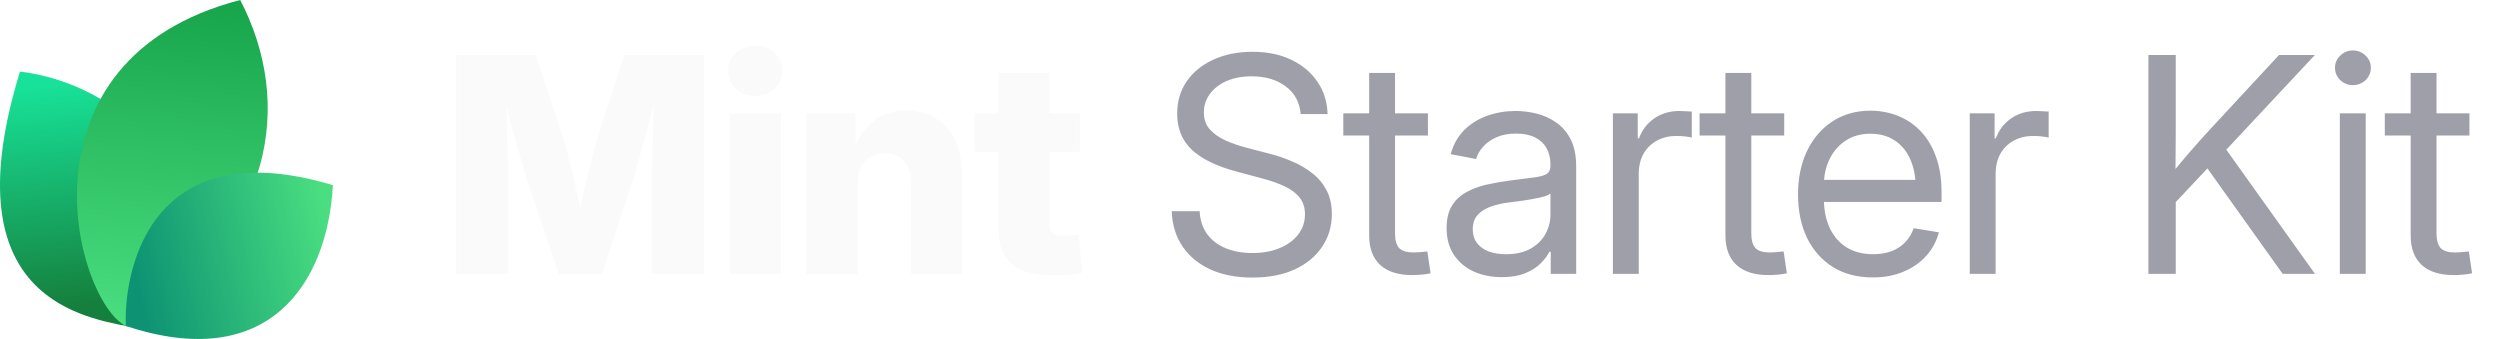
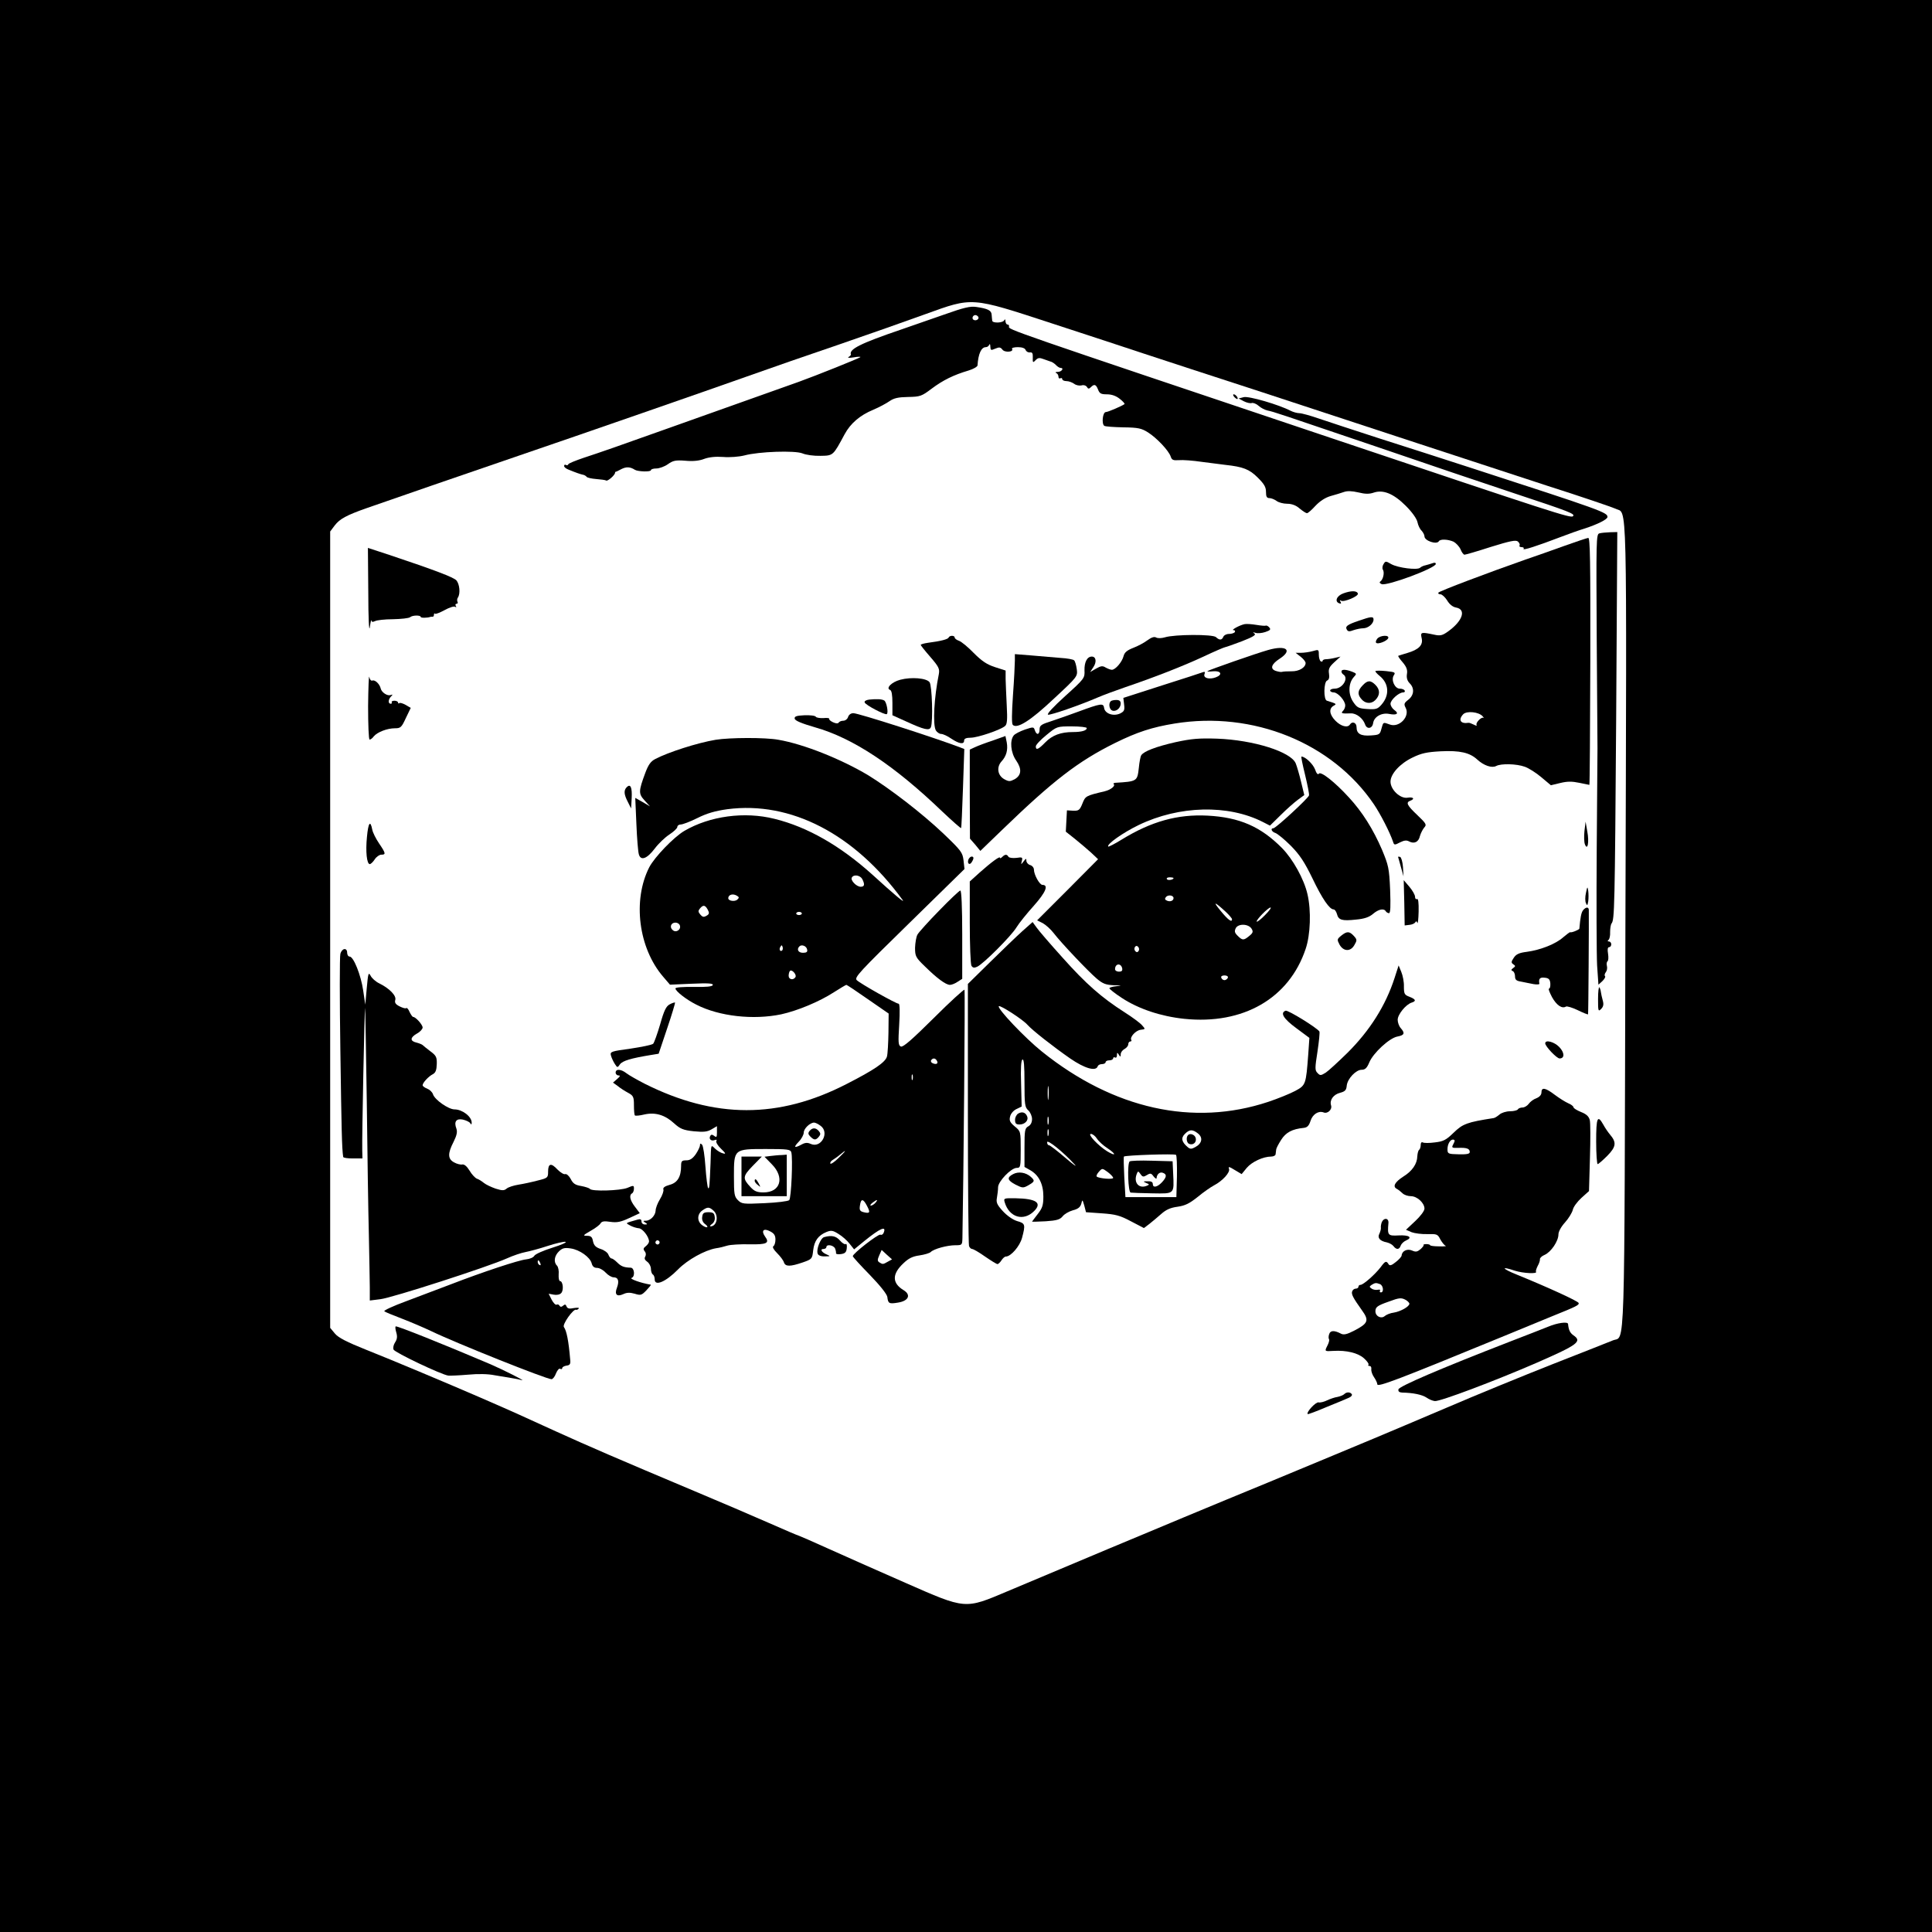
- <svg xmlns="http://www.w3.org/2000/svg" width="177" height="24" viewBox="0 0 177 24" fill="none">
-   <path d="M9.061 23.108C5.268 22.377 -3.391 20.627 1.417 5.064C9.634 6.099 16.973 14.064 9.061 23.108Z" fill="url(#paint0_linear_17557_2145)" />
-   <path d="M8.919 23.094C5.276 21.222 0.784 4.209 17.007 0C20.757 7.193 19.621 16.545 8.919 23.094Z" fill="url(#paint1_linear_17557_2145)" />
-   <path d="M8.914 23.079C8.735 19.882 10.159 9.085 23.57 13.111C23.181 20.123 18.984 26.418 8.914 23.079Z" fill="url(#paint2_linear_17557_2145)" />
-   <path d="M32.301 19.392V3.894H37.938L39.925 9.948C40.036 10.315 40.164 10.787 40.31 11.362C40.462 11.938 40.611 12.552 40.757 13.204C40.91 13.855 41.048 14.483 41.173 15.086C41.305 15.682 41.412 16.192 41.495 16.615H40.695C40.771 16.192 40.871 15.682 40.996 15.086C41.128 14.49 41.267 13.866 41.412 13.214C41.565 12.562 41.714 11.948 41.86 11.373C42.005 10.79 42.133 10.315 42.244 9.948L44.2 3.894H49.848V19.392H46.166V12.704C46.166 12.357 46.173 11.917 46.187 11.383C46.2 10.849 46.214 10.27 46.228 9.646C46.249 9.022 46.266 8.391 46.28 7.753C46.301 7.115 46.311 6.519 46.311 5.964H46.623C46.485 6.561 46.332 7.181 46.166 7.826C45.999 8.471 45.833 9.102 45.666 9.719C45.507 10.336 45.351 10.901 45.198 11.414C45.053 11.928 44.928 12.357 44.824 12.704L42.608 19.392H39.561L37.314 12.704C37.203 12.357 37.072 11.928 36.919 11.414C36.773 10.901 36.614 10.34 36.441 9.729C36.274 9.112 36.104 8.481 35.931 7.836C35.764 7.192 35.608 6.567 35.463 5.964H35.827C35.834 6.512 35.844 7.105 35.858 7.743C35.872 8.374 35.886 9.005 35.9 9.636C35.92 10.26 35.938 10.839 35.952 11.373C35.965 11.907 35.972 12.351 35.972 12.704V19.392H32.301ZM51.668 19.392V8.024H55.288V19.392H51.668ZM53.468 6.786C52.927 6.786 52.473 6.616 52.105 6.276C51.738 5.93 51.554 5.507 51.554 5.007C51.554 4.508 51.738 4.088 52.105 3.749C52.473 3.409 52.927 3.239 53.468 3.239C54.009 3.239 54.463 3.409 54.83 3.749C55.198 4.082 55.382 4.501 55.382 5.007C55.382 5.507 55.198 5.93 54.83 6.276C54.463 6.616 54.009 6.786 53.468 6.786ZM60.708 13.027V19.392H57.088V8.024H60.551L60.593 10.967H60.281C60.593 10.024 61.061 9.268 61.685 8.7C62.309 8.124 63.138 7.836 64.171 7.836C64.975 7.836 65.672 8.017 66.262 8.377C66.851 8.731 67.302 9.234 67.614 9.885C67.933 10.537 68.092 11.307 68.092 12.194V19.392H64.483V12.912C64.483 12.26 64.32 11.754 63.994 11.394C63.675 11.033 63.221 10.853 62.632 10.853C62.25 10.853 61.914 10.936 61.623 11.102C61.332 11.269 61.106 11.515 60.947 11.841C60.787 12.16 60.708 12.555 60.708 13.027ZM76.456 8.024V10.749H69.008V8.024H76.456ZM70.683 5.163H74.292V15.783C74.292 16.102 74.361 16.334 74.5 16.48C74.646 16.625 74.899 16.698 75.259 16.698C75.405 16.698 75.596 16.688 75.831 16.667C76.074 16.646 76.251 16.629 76.362 16.615L76.632 19.309C76.313 19.378 75.963 19.427 75.582 19.455C75.207 19.482 74.836 19.496 74.469 19.496C73.2 19.496 72.25 19.222 71.619 18.674C70.995 18.127 70.683 17.308 70.683 16.22V5.163Z" fill="#FAFAFA" />
-   <path d="M88.667 19.652C87.523 19.652 86.528 19.458 85.682 19.07C84.843 18.681 84.188 18.137 83.716 17.437C83.245 16.736 82.992 15.908 82.957 14.951H84.933C84.968 15.596 85.148 16.14 85.474 16.584C85.8 17.021 86.24 17.354 86.795 17.582C87.35 17.804 87.974 17.915 88.667 17.915C89.388 17.915 90.026 17.801 90.581 17.572C91.143 17.343 91.583 17.024 91.902 16.615C92.228 16.199 92.391 15.717 92.391 15.169C92.391 14.698 92.266 14.306 92.017 13.994C91.767 13.675 91.413 13.408 90.956 13.193C90.498 12.978 89.954 12.787 89.323 12.621L87.502 12.132C86.123 11.765 85.082 11.255 84.382 10.603C83.689 9.944 83.342 9.095 83.342 8.055C83.342 7.174 83.571 6.404 84.028 5.746C84.486 5.087 85.117 4.577 85.921 4.217C86.726 3.849 87.645 3.666 88.678 3.666C89.718 3.666 90.63 3.853 91.413 4.227C92.204 4.602 92.824 5.122 93.275 5.787C93.726 6.446 93.965 7.209 93.993 8.076H92.089C92.013 7.23 91.656 6.574 91.018 6.11C90.387 5.638 89.586 5.403 88.615 5.403C87.95 5.403 87.36 5.513 86.847 5.735C86.341 5.957 85.946 6.262 85.661 6.651C85.377 7.032 85.235 7.469 85.235 7.961C85.235 8.447 85.377 8.849 85.661 9.168C85.946 9.48 86.317 9.74 86.774 9.948C87.232 10.149 87.724 10.319 88.251 10.457L89.884 10.884C90.439 11.023 90.977 11.206 91.496 11.435C92.023 11.657 92.495 11.934 92.911 12.267C93.334 12.593 93.67 12.995 93.92 13.474C94.17 13.945 94.294 14.504 94.294 15.149C94.294 16.015 94.066 16.788 93.608 17.468C93.157 18.148 92.512 18.681 91.673 19.07C90.834 19.458 89.832 19.652 88.667 19.652ZM101.097 8.024V9.594H95.106V8.024H101.097ZM96.937 5.163H98.767V16.521C98.767 17 98.865 17.347 99.059 17.562C99.26 17.77 99.6 17.874 100.078 17.874C100.21 17.874 100.366 17.867 100.546 17.853C100.733 17.832 100.903 17.815 101.056 17.801L101.285 19.351C101.097 19.392 100.886 19.423 100.65 19.444C100.414 19.465 100.189 19.475 99.974 19.475C98.996 19.475 98.244 19.236 97.717 18.758C97.197 18.272 96.937 17.579 96.937 16.677V5.163ZM106.33 19.621C105.595 19.621 104.932 19.489 104.343 19.226C103.754 18.955 103.285 18.564 102.939 18.05C102.592 17.53 102.419 16.896 102.419 16.147C102.419 15.495 102.547 14.965 102.804 14.556C103.06 14.146 103.403 13.828 103.833 13.599C104.263 13.363 104.742 13.186 105.269 13.068C105.796 12.95 106.333 12.857 106.881 12.787C107.574 12.69 108.132 12.617 108.555 12.569C108.978 12.52 109.287 12.441 109.481 12.33C109.675 12.212 109.772 12.014 109.772 11.737V11.654C109.772 11.203 109.679 10.815 109.492 10.489C109.311 10.163 109.041 9.91 108.68 9.729C108.32 9.549 107.872 9.459 107.338 9.459C106.805 9.459 106.34 9.546 105.945 9.719C105.556 9.892 105.241 10.118 104.998 10.395C104.755 10.665 104.593 10.953 104.509 11.258L102.71 10.915C102.897 10.222 103.22 9.65 103.677 9.199C104.135 8.748 104.679 8.412 105.31 8.19C105.941 7.968 106.607 7.857 107.307 7.857C107.8 7.857 108.295 7.92 108.795 8.044C109.301 8.169 109.765 8.381 110.188 8.679C110.611 8.97 110.951 9.369 111.208 9.875C111.464 10.374 111.593 11.005 111.593 11.768V19.392H109.793V17.822H109.7C109.568 18.085 109.363 18.359 109.086 18.643C108.809 18.921 108.444 19.153 107.994 19.34C107.543 19.527 106.988 19.621 106.33 19.621ZM106.621 17.998C107.321 17.998 107.904 17.867 108.368 17.603C108.84 17.333 109.19 16.986 109.419 16.563C109.654 16.133 109.772 15.682 109.772 15.211V13.692C109.703 13.769 109.554 13.841 109.325 13.911C109.096 13.973 108.829 14.032 108.524 14.088C108.226 14.143 107.921 14.192 107.609 14.233C107.304 14.275 107.033 14.309 106.798 14.337C106.354 14.393 105.938 14.49 105.549 14.628C105.168 14.76 104.86 14.954 104.624 15.211C104.388 15.467 104.27 15.811 104.27 16.241C104.27 16.615 104.367 16.934 104.561 17.198C104.762 17.461 105.04 17.662 105.393 17.801C105.747 17.933 106.156 17.998 106.621 17.998ZM114.193 19.392V8.024H115.951V9.792H116.045C116.253 9.209 116.61 8.741 117.116 8.388C117.622 8.034 118.219 7.857 118.905 7.857C119.058 7.857 119.217 7.864 119.384 7.878C119.55 7.885 119.682 7.892 119.779 7.899V9.74C119.716 9.719 119.578 9.695 119.363 9.667C119.155 9.639 118.922 9.625 118.666 9.625C118.174 9.625 117.726 9.733 117.324 9.948C116.922 10.163 116.603 10.471 116.367 10.874C116.138 11.276 116.024 11.758 116.024 12.319V19.392H114.193ZM126.322 8.024V9.594H120.33V8.024H126.322ZM122.161 5.163H123.992V16.521C123.992 17 124.089 17.347 124.283 17.562C124.484 17.77 124.824 17.874 125.302 17.874C125.434 17.874 125.59 17.867 125.77 17.853C125.958 17.832 126.127 17.815 126.28 17.801L126.509 19.351C126.322 19.392 126.11 19.423 125.874 19.444C125.639 19.465 125.413 19.475 125.198 19.475C124.221 19.475 123.468 19.236 122.941 18.758C122.421 18.272 122.161 17.579 122.161 16.677V5.163ZM132.604 19.642C131.502 19.642 130.555 19.396 129.765 18.903C128.974 18.404 128.364 17.714 127.934 16.834C127.511 15.946 127.3 14.927 127.3 13.775C127.3 12.611 127.511 11.584 127.934 10.697C128.364 9.802 128.964 9.102 129.734 8.596C130.51 8.089 131.408 7.836 132.428 7.836C133.1 7.836 133.738 7.954 134.341 8.19C134.952 8.426 135.489 8.783 135.954 9.261C136.425 9.74 136.793 10.343 137.056 11.071C137.327 11.792 137.462 12.645 137.462 13.63V14.296H128.433V12.735H136.463L135.631 13.297C135.631 12.541 135.506 11.876 135.257 11.3C135.007 10.725 134.643 10.277 134.165 9.958C133.686 9.632 133.107 9.469 132.428 9.469C131.748 9.469 131.162 9.632 130.67 9.958C130.177 10.284 129.796 10.725 129.526 11.279C129.262 11.827 129.13 12.441 129.13 13.12V14.046C129.13 14.864 129.273 15.572 129.557 16.168C129.841 16.757 130.243 17.211 130.763 17.53C131.283 17.842 131.901 17.998 132.615 17.998C133.093 17.998 133.523 17.929 133.905 17.79C134.293 17.645 134.619 17.433 134.882 17.156C135.153 16.879 135.354 16.546 135.486 16.157L137.275 16.449C137.108 17.08 136.81 17.634 136.38 18.113C135.95 18.591 135.413 18.966 134.768 19.236C134.123 19.507 133.402 19.642 132.604 19.642ZM139.459 19.392V8.024H141.217V9.792H141.311C141.519 9.209 141.876 8.741 142.382 8.388C142.888 8.034 143.485 7.857 144.171 7.857C144.324 7.857 144.483 7.864 144.649 7.878C144.816 7.885 144.948 7.892 145.045 7.899V9.74C144.982 9.719 144.844 9.695 144.629 9.667C144.421 9.639 144.188 9.625 143.932 9.625C143.439 9.625 142.992 9.733 142.59 9.948C142.188 10.163 141.869 10.471 141.633 10.874C141.404 11.276 141.29 11.758 141.29 12.319V19.392H139.459ZM153.429 14.961V12.715C153.783 12.257 154.136 11.82 154.49 11.404C154.844 10.981 155.204 10.565 155.572 10.156C155.939 9.74 156.314 9.327 156.695 8.918L161.355 3.894H163.893L157.277 10.967H157.184L153.429 14.961ZM152.108 19.392V3.894H154.043V9.241L154.022 12.559L154.043 13.505V19.392H152.108ZM161.615 19.392L155.967 11.477L157.173 9.969L163.903 19.392H161.615ZM165.661 19.392V8.024H167.492V19.392H165.661ZM166.587 6.027C166.24 6.027 165.942 5.909 165.692 5.673C165.443 5.43 165.318 5.139 165.318 4.799C165.318 4.459 165.443 4.172 165.692 3.936C165.942 3.693 166.24 3.572 166.587 3.572C166.934 3.572 167.232 3.693 167.482 3.936C167.731 4.172 167.856 4.459 167.856 4.799C167.856 5.139 167.731 5.43 167.482 5.673C167.232 5.909 166.934 6.027 166.587 6.027ZM174.836 8.024V9.594H168.844V8.024H174.836ZM170.675 5.163H172.506V16.521C172.506 17 172.603 17.347 172.797 17.562C172.998 17.77 173.338 17.874 173.816 17.874C173.948 17.874 174.104 17.867 174.284 17.853C174.472 17.832 174.641 17.815 174.794 17.801L175.023 19.351C174.836 19.392 174.624 19.423 174.388 19.444C174.153 19.465 173.927 19.475 173.712 19.475C172.735 19.475 171.982 19.236 171.455 18.758C170.935 18.272 170.675 17.579 170.675 16.677V5.163Z" fill="#9F9FA9" />
-   <defs>
-     <linearGradient id="paint0_linear_17557_2145" x1="3.776" y1="5.916" x2="5.232" y2="21.559" gradientUnits="userSpaceOnUse">
-       <stop stop-color="#18E299" />
-       <stop offset="1" stop-color="#15803D" />
-     </linearGradient>
-     <linearGradient id="paint1_linear_17557_2145" x1="12.171" y1="-0.718" x2="10.19" y2="22.983" gradientUnits="userSpaceOnUse">
-       <stop stop-color="#16A34A" />
-       <stop offset="1" stop-color="#4ADE80" />
-     </linearGradient>
-     <linearGradient id="paint2_linear_17557_2145" x1="23.133" y1="15.353" x2="9.338" y2="18.52" gradientUnits="userSpaceOnUse">
-       <stop stop-color="#4ADE80" />
-       <stop offset="1" stop-color="#0D9373" />
-     </linearGradient>
-   </defs>
+ <svg xmlns="http://www.w3.org/2000/svg" version="1.0" width="1024pt" height="1024pt" viewBox="0 0 1024 1024" preserveAspectRatio="xMidYMid meet">
+   <g transform="translate(0,1024) scale(0.1,-0.1)" fill="#000000" stroke="none">
+     <path d="M0 5120 l0 -5120 5120 0 5120 0 0 5120 0 5120 -5120 0 -5120 0 0 -5120z m5575 3406 c182 -59 402 -132 490 -161 88 -29 369 -121 625 -204 256 -84 627 -206 825 -271 198 -65 509 -167 690 -226 182 -58 342 -113 357 -120 64 -33 60 138 53 -2212 -6 -2356 0 -2167 -68 -2197 -18 -7 -160 -64 -317 -125 -157 -62 -409 -165 -560 -230 -151 -64 -327 -139 -390 -165 -63 -26 -171 -71 -240 -100 -69 -29 -215 -89 -325 -135 -110 -45 -308 -127 -440 -182 -132 -55 -310 -130 -395 -165 -152 -64 -231 -97 -540 -227 -227 -96 -219 -97 -542 45 -139 61 -322 142 -406 180 -84 38 -155 69 -157 69 -3 0 -76 31 -162 69 -87 38 -261 113 -388 166 -423 178 -559 237 -740 319 -171 78 -211 97 -400 179 -159 69 -463 197 -602 252 -105 42 -150 65 -168 87 l-25 30 0 2110 0 2111 24 32 c27 35 62 54 170 92 102 36 589 204 806 278 343 117 993 343 1210 420 118 42 339 119 490 170 151 52 356 124 455 160 252 91 239 92 670 -49z" />
+     <path d="M5005 8573 c-71 -25 -175 -61 -230 -80 -214 -73 -276 -104 -265 -132 1 -2 -4 -8 -12 -13 -8 -5 2 -6 27 -2 22 4 38 4 35 1 -6 -6 -235 -98 -327 -131 -60 -21 -268 -95 -683 -243 -260 -93 -378 -134 -455 -159 -44 -15 -82 -30 -83 -35 -2 -5 -8 -7 -13 -3 -5 3 -9 0 -9 -6 0 -6 10 -14 23 -19 39 -16 62 -24 76 -27 8 -1 17 -7 20 -11 3 -5 26 -10 51 -12 25 -2 49 -5 53 -8 8 -5 48 30 47 42 0 3 1 5 3 4 1 0 15 6 31 15 26 13 46 12 71 -4 16 -10 85 -12 85 -2 0 5 13 9 29 9 15 0 43 10 60 22 28 20 41 23 94 19 41 -4 75 0 100 10 25 9 59 13 100 10 35 -3 84 1 112 8 78 21 268 27 308 11 18 -8 61 -14 95 -13 69 1 67 0 129 115 31 57 81 100 151 129 31 13 70 34 87 46 23 16 46 21 98 22 64 1 72 4 125 44 60 45 117 73 195 96 26 8 47 20 48 27 4 62 20 97 44 97 8 0 16 6 18 13 3 6 6 2 6 -10 1 -20 3 -21 26 -11 21 9 28 8 38 -5 12 -17 62 -13 51 4 -3 5 11 9 31 9 23 0 38 -6 41 -15 4 -9 14 -14 23 -13 11 2 16 -4 15 -24 -1 -32 0 -33 18 -14 10 10 20 10 38 3 14 -5 31 -11 37 -13 7 -1 20 -9 29 -18 8 -9 20 -16 25 -16 20 0 7 -20 -13 -21 -13 0 -17 -3 -10 -6 6 -2 12 -11 12 -19 0 -9 5 -12 10 -9 6 3 10 1 10 -4 0 -6 10 -11 23 -11 12 0 30 -7 40 -14 10 -8 27 -11 38 -9 12 4 25 0 30 -8 6 -11 11 -11 21 -1 18 18 27 15 38 -13 8 -21 16 -25 47 -25 25 0 48 -8 68 -24 17 -13 28 -26 25 -28 -14 -10 -87 -42 -99 -42 -17 -1 -23 -63 -8 -73 6 -4 52 -7 101 -8 79 -1 96 -5 131 -27 47 -30 110 -97 120 -128 6 -18 13 -21 43 -19 21 2 75 -2 122 -9 47 -6 103 -13 125 -16 93 -10 127 -23 171 -67 34 -34 44 -50 44 -76 0 -25 4 -33 18 -33 10 0 27 -7 38 -15 10 -8 36 -15 56 -15 24 0 47 -8 66 -25 17 -14 34 -25 39 -25 6 0 26 18 46 40 24 25 52 43 80 51 23 6 54 16 69 21 19 7 43 6 78 -2 36 -9 58 -9 81 -1 50 17 105 -5 170 -70 34 -34 58 -68 62 -87 3 -16 13 -37 22 -45 8 -9 15 -22 15 -30 0 -23 64 -45 76 -26 7 13 48 11 78 -2 13 -7 30 -25 37 -40 6 -16 16 -29 21 -29 6 0 68 18 139 41 103 32 133 38 144 29 8 -7 12 -16 9 -21 -3 -5 2 -9 11 -9 9 0 14 -4 10 -9 -6 -10 69 14 200 64 39 15 95 35 125 44 67 22 120 48 120 61 0 24 -33 36 -720 259 -135 44 -353 114 -485 156 -132 43 -277 90 -323 106 -46 16 -93 29 -105 29 -12 0 -33 6 -47 13 -61 32 -222 79 -248 72 l-27 -7 28 -15 c16 -8 35 -12 42 -9 7 2 24 -4 36 -15 12 -11 34 -22 48 -25 34 -7 59 -16 581 -193 245 -84 573 -195 730 -247 293 -97 320 -108 307 -120 -11 -12 -102 18 -1272 411 -1733 582 -1721 578 -1717 594 1 6 -2 11 -8 11 -6 0 -10 8 -11 18 0 10 -3 12 -6 5 -6 -15 -62 -17 -64 -3 -1 6 -2 20 -3 31 -1 24 -20 33 -81 42 -32 5 -66 -3 -170 -40z m180 -12 c7 -12 -12 -24 -25 -16 -11 7 -4 25 10 25 5 0 11 -4 15 -9z" />
+     <path d="M6542 8136 c7 -8 15 -12 17 -11 5 6 -10 25 -20 25 -5 0 -4 -6 3 -14z" />
+     <path d="M8477 7413 c-17 -4 -17 -35 -14 -566 2 -309 4 -566 4 -572 0 -5 -2 -244 -4 -530 -2 -286 -1 -566 2 -622 l7 -102 21 19 c11 11 18 23 14 26 -4 4 -2 13 4 21 6 7 9 22 6 33 -3 11 -1 22 3 25 5 3 6 21 3 40 -4 23 -2 35 6 35 6 0 11 7 11 15 0 8 -6 15 -12 15 -8 0 -9 3 -3 8 6 4 10 23 9 42 0 19 3 40 8 46 15 21 17 75 24 1082 l6 992 -38 -1 c-22 -1 -47 -3 -57 -6z" />
+     <path d="M8295 7348 c-60 -22 -155 -55 -210 -74 -200 -70 -456 -167 -461 -175 -3 -5 2 -9 11 -9 8 0 24 -15 35 -32 12 -21 30 -35 47 -38 57 -10 35 -73 -45 -129 -27 -19 -39 -22 -70 -15 -71 15 -74 14 -67 -18 9 -37 -15 -61 -76 -79 -24 -7 -46 -14 -48 -15 -2 -2 9 -18 24 -35 20 -24 26 -40 22 -62 -3 -20 2 -36 15 -49 26 -26 23 -63 -8 -87 -22 -17 -24 -23 -14 -42 25 -46 -34 -108 -84 -89 -36 13 -34 14 -44 -22 -8 -31 -11 -33 -56 -36 -54 -4 -76 9 -76 44 0 24 -23 33 -35 14 -12 -19 -47 -10 -76 19 -33 33 -37 65 -11 80 18 10 17 11 -35 27 -19 5 -17 100 1 107 10 4 13 16 10 36 -4 25 1 36 28 61 l33 30 -30 -7 c-16 -4 -38 -7 -47 -7 -10 0 -18 -4 -18 -9 0 -4 -4 -5 -10 -2 -5 3 -10 19 -10 35 0 28 -1 28 -32 19 -18 -5 -46 -9 -62 -9 l-29 0 27 -21 c14 -11 26 -26 26 -33 0 -24 -35 -45 -75 -44 -22 0 -44 -1 -50 -3 -5 -2 -20 1 -33 5 -32 11 -24 36 21 65 70 46 34 73 -61 46 -67 -19 -315 -106 -322 -112 -3 -3 10 -3 29 -1 43 4 53 -18 15 -32 -34 -13 -68 -4 -60 17 4 10 2 14 -6 11 -7 -3 -105 -35 -219 -71 l-205 -66 4 -35 c4 -31 0 -37 -22 -48 -36 -16 -80 0 -84 30 -4 26 -15 25 -137 -20 -44 -16 -108 -39 -142 -50 -54 -17 -63 -23 -63 -44 0 -29 -16 -32 -25 -5 -6 19 -8 19 -53 4 -26 -9 -53 -23 -59 -31 -22 -27 -16 -92 13 -133 31 -45 28 -78 -8 -99 -25 -13 -31 -13 -55 0 -36 20 -42 64 -15 94 26 28 35 61 28 101 l-7 34 -67 -24 c-37 -12 -79 -28 -94 -35 l-28 -13 0 -236 1 -236 28 -32 27 -33 115 111 c270 261 403 364 599 461 117 58 198 84 315 103 416 68 836 -102 1057 -428 35 -52 85 -149 102 -200 5 -16 8 -17 36 -2 22 11 35 13 49 5 27 -14 50 -3 57 29 4 14 14 34 22 44 15 16 12 21 -36 67 -55 52 -62 67 -37 76 26 10 16 21 -15 16 -39 -6 -90 43 -90 85 0 41 50 96 117 128 47 23 76 29 149 33 102 5 154 -7 194 -44 35 -32 77 -46 100 -34 26 14 108 12 152 -4 20 -7 60 -32 88 -56 l50 -42 50 12 c37 9 62 9 100 1 28 -6 53 -11 54 -11 2 0 4 295 5 655 1 529 -1 655 -11 654 -7 -1 -62 -19 -123 -41z m-437 -904 c7 -8 9 -12 5 -9 -10 8 -43 -26 -37 -37 4 -6 -3 -5 -14 1 -12 6 -25 11 -29 10 -42 -7 -56 16 -27 46 19 18 81 12 102 -11z m-2098 -63 c0 -13 -27 -21 -73 -21 -65 0 -110 -17 -147 -55 -37 -38 -50 -43 -50 -21 0 8 25 35 56 60 56 46 56 46 135 46 43 0 79 -4 79 -9z" />
+     <path d="M1952 7100 c0 -134 4 -213 8 -185 4 28 8 44 8 37 2 -9 7 -10 20 -4 9 5 52 10 95 10 43 1 84 5 91 11 13 11 56 11 56 1 0 -6 36 -5 50 0 3 1 8 2 13 1 4 0 7 4 7 11 0 6 3 9 6 5 3 -3 26 6 50 19 25 14 50 22 56 18 7 -4 8 -3 4 4 -4 7 -2 12 4 12 6 0 8 5 5 10 -3 6 -3 16 2 23 14 21 9 71 -8 91 -17 17 -111 53 -356 135 l-113 37 2 -236z" />
+     <path d="M7333 7250 c-6 -9 -8 -23 -3 -30 9 -15 1 -52 -14 -62 -6 -4 -4 -9 7 -14 29 -11 287 85 287 107 0 7 -7 8 -17 4 -10 -4 -27 -8 -37 -11 -11 -2 -24 -8 -29 -13 -14 -14 -117 -1 -153 19 -29 17 -31 17 -41 0z" />
+     <path d="M7120 7095 c-36 -13 -48 -44 -21 -53 9 -3 11 0 6 8 -5 8 -4 11 3 6 15 -9 94 24 89 38 -5 16 -36 16 -77 1z" />
+     <path d="M7202 6950 c-62 -21 -74 -30 -63 -48 6 -10 14 -10 35 -2 15 5 38 10 51 10 26 0 55 24 55 46 0 18 -12 17 -78 -6z" />
+     <path d="M6597 6932 c-26 -5 -75 -32 -59 -32 7 0 10 -4 7 -10 -3 -5 -17 -10 -31 -10 -14 0 -27 -7 -30 -15 -8 -19 -21 -19 -39 -2 -16 16 -220 15 -271 -1 -17 -5 -37 -6 -46 -1 -10 6 -25 1 -47 -15 -17 -13 -51 -31 -75 -40 -33 -13 -46 -24 -51 -44 -8 -31 -43 -72 -62 -72 -7 0 -22 6 -33 12 -16 10 -25 9 -51 -6 l-31 -18 17 26 c19 28 14 56 -8 56 -25 0 -40 -29 -39 -73 2 -41 0 -44 -103 -137 -62 -56 -99 -96 -90 -98 14 -3 165 49 265 92 30 13 96 37 145 54 153 52 302 110 414 162 59 28 111 50 115 50 3 0 43 14 88 31 59 23 77 34 67 41 -11 7 -9 8 5 4 10 -4 34 -2 52 4 27 9 31 14 21 25 -6 7 -15 11 -18 9 -4 -2 -26 0 -50 4 -24 4 -52 6 -62 4z" />
+     <path d="M5028 6861 c-3 -9 -40 -19 -110 -28 -21 -3 -38 -8 -38 -11 0 -3 23 -32 51 -64 45 -52 50 -63 45 -91 -25 -123 -33 -266 -16 -298 6 -10 19 -19 28 -19 10 0 34 -11 54 -25 42 -28 68 -32 68 -10 0 10 11 15 35 15 36 0 158 41 182 62 11 9 13 33 9 107 -3 53 -5 117 -6 142 l0 45 -56 18 c-43 14 -69 31 -113 75 -31 32 -66 61 -79 65 -12 4 -22 12 -22 17 0 12 -27 12 -32 0z" />
+     <path d="M7300 6855 c-7 -9 -10 -18 -6 -22 9 -10 59 10 64 25 6 18 -43 15 -58 -3z" />
+     <path d="M5379 6739 c0 -19 -4 -101 -10 -183 -7 -101 -7 -152 -1 -158 23 -23 95 23 219 140 125 116 125 117 120 156 -3 21 -9 42 -14 46 -4 5 -37 11 -73 13 -36 3 -105 9 -153 13 l-88 7 0 -34z" />
+     <path d="M7110 6681 c0 -6 5 -13 10 -16 30 -19 -4 -75 -46 -75 -13 0 -24 -4 -24 -10 0 -5 9 -10 19 -10 22 0 61 -44 61 -69 0 -10 -5 -22 -12 -29 -13 -13 -6 -15 42 -13 29 1 64 -26 75 -58 9 -28 39 -24 43 7 5 33 45 56 85 48 41 -8 54 2 27 21 -11 8 -20 23 -20 33 0 20 44 60 67 60 8 0 11 5 8 10 -3 6 -15 10 -26 10 -26 0 -47 45 -32 70 11 16 7 18 -40 23 -29 3 -54 3 -57 0 -2 -2 8 -14 23 -26 49 -40 53 -102 9 -152 -20 -23 -29 -26 -75 -23 -46 3 -54 7 -75 38 -27 40 -26 98 3 131 17 18 16 19 -9 29 -34 13 -56 13 -56 1z" />
+     <path d="M1951 6498 c0 -98 3 -178 8 -178 5 0 15 7 22 17 19 23 72 43 112 43 30 0 35 4 58 54 l26 54 -27 16 c-15 8 -30 13 -34 9 -3 -3 -6 -2 -6 3 0 5 -9 10 -19 10 -11 0 -17 -4 -15 -8 3 -4 0 -8 -5 -8 -15 0 -14 23 2 39 10 10 9 11 -3 7 -17 -6 -47 14 -52 34 -5 24 -30 48 -44 43 -7 -3 -14 5 -17 19 -2 13 -5 -57 -6 -154z" />
+     <path d="M4771 6637 c-45 -12 -78 -45 -53 -54 8 -3 12 -27 12 -69 l0 -65 73 -33 c96 -44 123 -50 131 -30 12 31 6 220 -7 238 -16 22 -96 29 -156 13z" />
+     <path d="M7222 6607 c-25 -26 -28 -46 -9 -69 21 -28 54 -31 76 -9 26 26 27 55 1 81 -26 26 -42 25 -68 -3z" />
+     <path d="M4607 6532 c-16 -2 -27 -8 -24 -15 4 -14 108 -68 117 -62 10 6 -1 64 -13 72 -13 8 -40 9 -80 5z" />
+     <path d="M5887 6523 c-13 -12 -7 -44 8 -49 20 -8 45 13 45 37 0 13 -7 19 -23 19 -13 0 -27 -3 -30 -7z" />
+     <path d="M4495 6440 c-3 -11 -15 -20 -25 -20 -10 0 -21 -4 -25 -10 -4 -6 -15 -5 -30 2 -13 6 -22 14 -20 18 2 4 -11 6 -30 4 -19 -1 -38 2 -41 7 -3 6 -30 9 -60 8 -43 -2 -54 -6 -52 -18 2 -11 36 -25 108 -46 201 -57 419 -201 676 -448 52 -49 96 -88 98 -86 2 2 6 97 10 212 l7 207 -23 9 c-134 51 -538 181 -565 181 -13 0 -24 -8 -28 -20z" />
+     <path d="M3793 6319 c-96 -16 -252 -66 -320 -102 -24 -12 -37 -31 -53 -74 -36 -97 -36 -110 -4 -145 l29 -32 -39 23 -39 22 6 -138 c3 -76 9 -148 13 -161 10 -36 43 -24 84 30 20 27 55 60 78 75 23 15 42 33 42 40 0 7 8 13 18 13 10 0 50 15 88 34 50 25 94 38 159 47 336 44 674 -131 929 -481 15 -21 -45 29 -160 134 -170 153 -344 253 -519 296 -159 40 -343 15 -478 -64 -56 -33 -158 -139 -186 -193 -89 -175 -57 -428 74 -580 l36 -42 115 5 c88 4 115 2 112 -7 -3 -8 -33 -11 -101 -10 -57 1 -97 -2 -97 -8 0 -14 57 -59 111 -86 121 -62 302 -82 450 -51 86 19 202 67 279 117 33 21 63 39 66 39 3 0 54 -34 114 -76 l110 -76 -1 -101 c-1 -56 -4 -113 -8 -127 -8 -30 -68 -71 -213 -145 -361 -186 -700 -185 -1071 1 -39 20 -83 45 -96 55 -29 23 -58 25 -58 4 0 -8 7 -15 15 -15 11 0 9 -5 -7 -19 l-22 -19 25 -18 c13 -11 38 -27 55 -36 28 -15 31 -22 31 -66 0 -27 2 -51 5 -54 3 -3 26 -1 50 5 58 13 109 -2 158 -47 32 -29 48 -36 104 -42 53 -5 71 -3 94 10 l29 17 0 -32 c0 -26 -2 -29 -14 -20 -10 8 -16 9 -21 1 -10 -16 4 -30 22 -23 10 4 14 2 10 -4 -4 -6 7 -25 24 -41 26 -25 28 -30 11 -25 -11 2 -30 14 -41 24 -24 23 -22 29 -25 -76 -5 -121 -6 -138 -13 -132 -3 4 -10 55 -14 113 -4 59 -12 111 -18 117 -8 8 -11 7 -11 -3 0 -8 -10 -29 -22 -47 -17 -24 -31 -33 -50 -33 -24 0 -28 -4 -28 -29 0 -58 -19 -90 -61 -101 -25 -7 -36 -15 -33 -24 3 -7 -5 -31 -18 -52 -13 -21 -23 -48 -23 -60 -1 -26 -27 -54 -52 -54 -15 0 -16 -2 -3 -10 13 -8 12 -10 -2 -10 -10 0 -18 7 -18 16 0 11 -6 14 -20 10 -70 -20 -66 -17 -39 -32 13 -7 33 -13 44 -14 20 0 55 -45 55 -70 0 -7 -8 -18 -17 -25 -13 -10 -15 -16 -6 -27 7 -8 8 -19 3 -28 -6 -10 -3 -18 11 -28 10 -7 19 -24 19 -37 0 -13 5 -27 10 -30 6 -3 10 -15 10 -26 0 -38 58 -14 124 53 50 51 142 102 201 112 17 2 44 9 60 14 17 5 69 8 117 7 92 -2 109 6 83 41 -22 31 -8 46 26 28 22 -11 29 -22 29 -44 0 -16 -5 -32 -11 -35 -6 -5 1 -18 20 -37 16 -16 33 -38 36 -49 8 -23 33 -23 100 0 49 17 50 19 55 64 6 51 27 79 70 97 25 10 34 9 64 -10 20 -12 46 -35 59 -52 l24 -30 55 45 c83 67 117 82 102 44 -3 -9 -11 -14 -18 -11 -12 4 -146 -100 -146 -114 0 -4 40 -48 90 -99 55 -57 90 -101 93 -117 4 -35 9 -38 57 -30 56 9 70 41 29 66 -61 37 -62 85 -1 142 28 27 49 37 85 42 27 4 54 12 60 18 17 17 88 36 131 36 35 0 36 1 37 38 6 314 15 1309 11 1316 -2 4 -76 -63 -162 -149 -116 -115 -163 -156 -175 -152 -14 6 -15 20 -9 117 4 67 3 110 -3 110 -14 0 -204 107 -222 125 -14 14 13 43 278 302 l293 287 -5 45 c-5 43 -12 52 -108 144 -114 108 -282 237 -399 309 -143 85 -340 164 -474 187 -70 13 -258 12 -333 0z m777 -738 c15 -29 12 -41 -8 -41 -23 0 -56 35 -47 49 10 18 44 12 55 -8z m-662 -90 c10 -6 10 -10 -1 -20 -14 -11 -47 -6 -47 8 0 20 26 27 48 12z m-157 -72 c9 -17 8 -23 -2 -30 -19 -12 -25 -11 -39 6 -10 12 -10 18 0 30 17 20 27 19 41 -6z m499 -21 c0 -4 -7 -8 -15 -8 -8 0 -15 4 -15 8 0 5 7 9 15 9 8 0 15 -4 15 -9z m-647 -62 c9 -22 -19 -42 -37 -26 -19 15 -10 40 14 40 10 0 20 -6 23 -14z m543 -133 c-10 -10 -19 5 -10 18 6 11 8 11 12 0 2 -7 1 -15 -2 -18z m132 4 c3 -12 -3 -17 -22 -17 -25 0 -35 18 -19 34 12 12 38 2 41 -17z m-62 -146 c-11 -18 -36 -13 -36 7 0 10 3 22 7 26 10 10 37 -20 29 -33z m749 -442 c10 -15 -1 -23 -20 -15 -9 3 -13 10 -10 16 8 13 22 13 30 -1z m-128 -101 c-3 -7 -5 -2 -5 12 0 14 2 19 5 13 2 -7 2 -19 0 -25z m-489 -244 c51 -35 5 -122 -51 -97 -17 8 -30 7 -48 -3 -39 -21 -45 -16 -16 14 15 15 27 38 27 49 0 21 33 53 55 53 6 0 21 -7 33 -16z m-154 -141 c9 -32 0 -243 -11 -254 -6 -6 -65 -13 -130 -16 -113 -5 -121 -5 -142 16 -19 19 -21 32 -21 126 0 145 -1 145 169 145 115 0 130 -2 135 -17z m250 -31 c-21 -21 -41 -34 -43 -29 -2 5 3 13 11 18 8 5 26 17 39 28 39 33 36 24 -7 -17z m151 -253 c19 -36 16 -42 -17 -34 -20 5 -24 11 -20 36 5 37 17 37 37 -2z m45 16 c-7 -8 -18 -15 -24 -15 -6 0 -2 7 8 15 25 19 32 19 16 0z m-858 -42 c29 -26 18 -83 -16 -83 -5 0 -2 6 8 13 11 8 17 23 14 38 -2 19 -9 24 -33 24 -24 0 -31 -5 -33 -24 -3 -15 3 -30 14 -38 25 -18 12 -26 -14 -7 -28 20 -28 58 0 78 28 20 37 20 60 -1z m-288 -174 c-3 -5 -10 -7 -15 -3 -5 3 -7 10 -3 15 3 5 10 7 15 3 5 -3 7 -10 3 -15z m1212 -96 c-26 -15 -27 -15 -45 -4 -11 7 -11 14 -1 37 l13 29 27 -25 28 -25 -22 -12z" />
+     <path d="M4291 4246 c-9 -11 -8 -18 4 -30 20 -20 29 -20 45 -1 10 12 10 18 0 30 -16 19 -34 19 -49 1z" />
+     <path d="M4083 4113 l-31 -4 39 -40 c69 -70 46 -149 -44 -149 -34 0 -49 6 -69 28 -43 46 -42 57 11 112 l49 50 -54 0 -54 0 0 -105 0 -105 120 0 120 0 0 110 0 110 -27 -2 c-16 0 -42 -3 -60 -5z" />
+     <path d="M4000 3981 c0 -5 7 -15 17 -22 15 -13 15 -12 4 9 -12 23 -21 28 -21 13z" />
+     <path d="M6229 6306 c-101 -23 -167 -48 -180 -69 -4 -5 -10 -35 -13 -67 -8 -71 -9 -72 -125 -79 -8 -1 -12 -4 -8 -7 10 -10 -16 -30 -48 -38 -101 -24 -102 -25 -118 -65 -14 -35 -20 -39 -49 -38 l-33 2 -3 -56 -3 -57 48 -38 c26 -21 65 -54 86 -73 l37 -35 -161 -162 -162 -162 30 -15 c16 -9 42 -32 58 -53 39 -51 182 -202 228 -241 32 -27 48 -33 90 -35 44 -1 46 -2 15 -5 -21 -2 -38 -7 -38 -11 0 -4 30 -28 67 -52 89 -58 206 -97 330 -110 312 -32 555 108 643 370 26 76 30 204 10 290 -18 80 -77 186 -135 245 -113 114 -225 163 -395 172 -158 8 -297 -30 -455 -127 -37 -23 -69 -39 -71 -37 -11 11 78 74 161 114 215 104 475 110 659 16 l37 -19 57 56 c31 31 72 67 91 81 l34 25 -17 70 c-9 38 -22 82 -28 97 -24 62 -224 125 -418 132 -94 3 -134 0 -221 -19z m-9 -720 c0 -9 -30 -14 -35 -6 -4 6 3 10 14 10 12 0 21 -2 21 -4z m0 -106 c0 -14 -17 -21 -34 -14 -12 5 -14 10 -6 20 12 13 40 9 40 -6z m278 -74 c17 -16 32 -34 32 -38 0 -19 -20 -5 -61 45 -43 52 -33 50 29 -7z m207 -16 c-21 -22 -41 -37 -44 -35 -6 7 60 75 73 75 6 0 -7 -18 -29 -40z m-71 -73 c9 -15 7 -22 -13 -38 -29 -24 -36 -24 -61 1 -17 17 -18 24 -10 41 14 25 68 23 84 -4z m-599 -117 c-5 -8 -11 -8 -17 -2 -6 6 -7 16 -3 22 5 8 11 8 17 2 6 -6 7 -16 3 -22z m-87 -93 c2 -12 -3 -17 -17 -17 -12 0 -21 6 -21 13 0 31 32 34 38 4z m560 -49 c-3 -7 -11 -13 -18 -13 -7 0 -15 6 -17 13 -3 7 4 12 17 12 13 0 20 -5 18 -12z" />
+     <path d="M6917 6134 c13 -54 23 -103 21 -110 -4 -15 -176 -174 -189 -174 -17 0 -9 -19 11 -25 11 -4 48 -34 82 -68 48 -49 72 -86 114 -172 52 -109 91 -165 112 -165 7 0 14 -11 18 -24 8 -33 27 -38 101 -30 45 4 70 13 90 30 29 25 58 31 68 14 3 -5 11 -10 17 -10 8 0 9 38 6 124 -5 115 -9 130 -43 212 -47 109 -104 200 -176 278 -73 80 -150 141 -159 125 -5 -7 -13 2 -20 23 -11 29 -52 68 -72 68 -3 0 6 -43 19 -96z" />
+     <path d="M3322 6068 c-17 -17 -15 -39 6 -79 l17 -34 3 54 c3 57 -6 79 -26 59z" />
+     <path d="M1945 5805 c-8 -78 -1 -145 15 -145 5 0 17 11 26 25 9 14 25 25 35 25 25 0 24 7 -12 60 -17 25 -33 57 -36 73 -10 52 -21 37 -28 -38z" />
+     <path d="M8398 5836 c-3 -28 -2 -59 2 -70 14 -38 24 9 13 67 l-9 52 -6 -49z" />
+     <path d="M5312 5698 c-7 -7 -12 -9 -12 -4 0 10 -46 -24 -108 -79 l-52 -47 0 -216 c0 -120 4 -223 9 -231 7 -11 15 -12 30 -5 32 14 180 162 208 208 14 23 56 75 93 116 63 71 79 110 45 110 -15 0 -45 54 -45 81 0 10 -9 21 -20 24 -11 3 -20 14 -20 23 0 13 -2 13 -15 -4 -14 -18 -14 -18 -9 3 5 19 3 21 -29 16 -19 -2 -38 0 -42 6 -8 14 -18 14 -33 -1z" />
+     <path d="M5133 5685 c-8 -22 6 -33 17 -15 13 20 12 30 0 30 -6 0 -13 -7 -17 -15z" />
+     <path d="M7410 5698 c1 -1 7 -25 15 -53 l14 -50 -3 50 c-2 27 -9 51 -15 53 -6 2 -11 2 -11 0z" />
+     <path d="M7443 5455 l2 -120 25 3 c13 1 27 7 31 13 4 8 8 7 11 -2 3 -8 6 19 7 59 1 48 -2 71 -9 67 -5 -3 -10 2 -10 12 0 10 -14 34 -30 53 l-30 35 3 -120z" />
+     <path d="M8406 5508 c-5 -21 -5 -46 0 -55 6 -15 8 -13 12 10 2 15 2 39 0 55 -4 25 -5 24 -12 -10z" />
+     <path d="M4978 5414 c-57 -58 -108 -115 -115 -127 -7 -12 -12 -44 -13 -70 0 -45 3 -52 53 -100 63 -62 110 -97 132 -97 9 0 27 7 40 16 l25 16 0 234 c0 145 -4 234 -10 234 -5 0 -56 -48 -112 -106z" />
+     <path d="M8391 5416 c-10 -12 -15 -39 -20 -98 -1 -6 -43 -23 -49 -19 -2 1 -18 -11 -37 -27 -39 -35 -119 -67 -193 -77 -41 -5 -57 -13 -69 -32 -14 -21 -14 -26 -2 -34 12 -8 12 -11 -1 -20 -11 -8 -12 -12 -2 -16 6 -2 12 -15 12 -28 0 -18 7 -24 33 -28 17 -4 47 -9 65 -13 18 -3 32 -2 31 2 -5 27 3 35 28 32 22 -2 28 -9 30 -30 1 -16 -2 -28 -7 -28 -5 0 3 -20 16 -45 24 -43 53 -63 74 -50 5 3 33 -5 62 -19 29 -14 53 -24 55 -22 2 2 5 509 4 554 -1 16 -16 15 -30 -2z" />
+     <path d="M5419 5305 c-30 -27 -107 -101 -171 -164 l-118 -116 0 -687 c0 -377 3 -693 6 -702 3 -9 11 -16 17 -16 6 0 37 -18 68 -40 32 -22 61 -40 66 -40 4 0 14 9 21 20 7 11 17 20 23 20 27 0 74 55 86 99 19 71 17 77 -26 89 -23 7 -54 29 -76 53 -31 34 -36 46 -31 71 3 17 6 42 6 55 0 31 69 103 99 103 20 0 21 5 21 97 0 96 0 97 -32 123 -25 21 -30 31 -24 53 3 14 18 32 34 39 l27 13 -3 121 c-3 81 0 124 7 128 8 5 11 -31 11 -122 0 -116 2 -131 20 -147 11 -10 20 -31 20 -46 0 -18 -7 -32 -20 -39 -18 -10 -20 -21 -20 -113 l0 -102 30 -17 c46 -26 70 -74 70 -139 0 -47 -5 -62 -30 -94 -16 -21 -30 -39 -30 -40 0 -1 33 0 73 2 58 4 75 9 89 26 9 12 33 26 54 32 28 7 40 17 45 35 6 24 6 23 16 -10 l9 -35 85 -6 c71 -5 95 -11 153 -42 l69 -36 29 22 c15 12 44 36 63 53 26 23 49 33 86 38 41 6 63 17 107 52 30 25 69 52 86 61 46 24 87 69 80 88 -5 13 1 12 30 -6 l37 -22 27 33 c27 32 87 60 130 60 12 0 23 6 23 13 1 6 2 17 3 24 0 6 12 29 26 51 25 40 59 58 120 64 19 2 28 12 36 37 11 35 42 55 69 45 21 -9 47 15 40 37 -9 28 12 58 48 67 26 7 33 14 35 38 4 37 49 84 79 84 18 0 28 9 40 38 21 51 107 130 149 138 38 7 42 18 18 45 -9 10 -16 30 -16 44 0 28 43 81 74 91 26 8 22 18 -12 31 -26 10 -29 15 -29 55 1 23 -6 58 -14 77 l-14 34 -22 -68 c-47 -145 -131 -278 -250 -396 -48 -47 -99 -94 -114 -104 -26 -16 -30 -17 -44 -2 -14 14 -14 25 0 114 8 54 13 102 10 106 -12 19 -167 115 -179 110 -30 -11 -12 -42 56 -92 l70 -52 -6 -87 c-12 -160 -13 -164 -69 -194 -28 -15 -92 -41 -143 -58 -397 -132 -820 -38 -1199 266 -89 71 -240 230 -229 241 7 7 128 -71 152 -99 26 -29 134 -114 226 -178 77 -53 136 -70 146 -42 2 7 12 12 23 12 10 0 19 5 19 10 0 6 9 10 20 10 11 0 20 5 20 11 0 5 5 7 10 4 6 -3 10 2 10 12 0 15 2 16 10 3 8 -13 10 -13 10 2 0 10 9 22 20 28 11 6 20 17 20 25 0 8 5 15 11 15 5 0 8 4 5 8 -9 15 24 51 50 54 25 3 26 3 7 24 -10 12 -52 43 -93 69 -122 78 -205 151 -328 289 -65 72 -127 144 -138 160 l-21 29 -54 -48z m138 -887 c-2 -18 -4 -6 -4 27 0 33 2 48 4 33 2 -15 2 -42 0 -60z m0 -135 c-3 -10 -5 -2 -5 17 0 19 2 27 5 18 2 -10 2 -26 0 -35z m0 -60 c-3 -10 -5 -4 -5 12 0 17 2 24 5 18 2 -7 2 -21 0 -30z m793 9 c27 -22 21 -53 -15 -72 -20 -11 -27 -11 -40 0 -32 27 -37 48 -15 70 25 25 41 25 70 2z m-536 -27 c9 -14 34 -37 56 -51 48 -32 46 -45 -2 -16 -48 30 -106 92 -86 92 9 0 23 -11 32 -25z m-119 -136 c17 -18 -5 -3 -48 34 -43 37 -82 67 -87 67 -6 0 -10 7 -10 16 0 17 87 -53 145 -117z m543 -65 l-3 -109 -135 0 -135 0 -6 105 c-3 58 -4 107 -2 110 7 7 267 16 276 9 4 -3 6 -55 5 -115z m-338 -7 c0 -10 -77 -3 -87 7 -4 3 2 15 11 25 18 20 18 20 47 -1 16 -12 29 -26 29 -31z" />
+     <path d="M6297 4224 c-12 -12 -8 -42 6 -47 21 -8 39 8 35 29 -3 19 -29 30 -41 18z" />
+     <path d="M5987 4084 c-13 -13 -8 -164 6 -165 6 -1 58 -3 115 -4 119 -2 115 -5 110 105 l-3 65 -110 3 c-61 2 -114 0 -118 -4z m92 -72 c18 11 23 10 35 -7 9 -11 16 -15 16 -10 1 21 17 35 33 29 23 -8 21 -23 -5 -51 -25 -26 -48 -30 -48 -8 0 10 -9 15 -27 14 -25 0 -26 -1 -8 -9 18 -7 18 -9 3 -15 -42 -17 -71 17 -53 63 6 16 8 16 20 -1 11 -16 16 -16 34 -5z" />
+     <path d="M7109 5281 c-23 -19 -23 -21 -9 -48 21 -37 59 -38 79 -1 14 24 14 28 -3 47 -24 26 -37 26 -67 2z" />
+     <path d="M1804 5184 c-4 -14 -4 -245 0 -512 6 -418 8 -519 15 -564 1 -5 24 -8 51 -8 l51 0 -1 43 c-2 68 12 752 15 755 1 2 5 -221 9 -495 3 -274 8 -592 11 -708 2 -115 5 -241 5 -279 l0 -69 56 7 c62 7 572 172 670 216 33 15 78 30 100 34 21 4 74 18 116 32 43 14 86 24 95 22 10 -2 -21 -16 -69 -31 -48 -15 -91 -34 -96 -43 -5 -9 -24 -17 -44 -19 -39 -4 -227 -66 -398 -132 -63 -24 -170 -64 -238 -90 -68 -25 -120 -49 -115 -53 4 -4 46 -21 93 -39 47 -18 117 -48 155 -66 130 -63 611 -255 638 -255 7 0 18 14 24 31 7 17 17 28 22 24 6 -3 11 -2 11 4 0 5 10 11 23 13 18 2 22 9 19 33 -8 97 -19 152 -33 171 -11 13 51 100 65 92 2 -2 8 1 13 6 5 5 -6 6 -25 3 -24 -5 -34 -3 -39 8 -4 12 -9 13 -18 5 -9 -8 -15 -8 -20 0 -3 6 -10 8 -15 5 -5 -3 -17 9 -26 26 l-16 32 27 -5 c15 -3 32 0 39 8 15 14 10 64 -6 64 -5 0 -8 16 -7 35 2 19 -2 40 -9 47 -19 19 -14 52 11 76 18 17 30 20 62 15 48 -7 103 -47 111 -79 4 -16 13 -24 28 -24 13 0 33 -11 46 -25 13 -14 32 -25 42 -25 25 0 31 -20 18 -55 -14 -36 -1 -50 34 -34 19 9 35 9 60 2 32 -10 37 -8 62 18 15 16 26 29 23 30 -55 9 -116 32 -101 36 19 7 15 53 -5 54 -36 1 -51 7 -72 28 -12 12 -25 21 -30 21 -5 0 -12 9 -16 19 -3 11 -22 25 -41 31 -27 9 -36 19 -41 41 -4 23 -11 29 -32 29 -23 0 -21 3 19 26 25 14 49 32 53 40 7 11 19 13 52 8 35 -5 55 -1 100 20 l56 26 -25 33 c-27 35 -33 62 -16 72 6 3 10 15 10 25 0 18 -2 18 -35 4 -38 -15 -190 -20 -199 -5 -3 4 -24 11 -46 15 -31 5 -43 13 -55 37 -9 17 -22 28 -29 26 -7 -3 -25 8 -41 24 -34 37 -50 33 -50 -11 0 -32 -2 -34 -55 -47 -30 -8 -76 -18 -102 -22 -25 -4 -54 -13 -63 -21 -13 -11 -23 -11 -58 0 -23 8 -51 21 -62 30 -11 9 -28 20 -38 23 -9 4 -27 23 -38 42 -14 23 -28 35 -39 33 -9 -2 -29 3 -43 11 -34 18 -35 47 -3 109 17 34 21 53 15 70 -14 37 -1 55 34 48 17 -4 35 -12 39 -19 6 -9 8 -8 8 3 0 32 -50 70 -91 70 -32 0 -105 51 -114 80 -4 12 -18 25 -31 30 -13 5 -24 13 -24 18 0 13 31 47 55 59 14 8 19 22 20 53 1 37 -3 45 -34 68 -20 15 -38 30 -41 33 -3 3 -17 9 -32 13 -36 8 -35 27 2 48 17 9 30 24 30 32 0 15 -37 56 -50 56 -4 0 -12 12 -19 26 -6 15 -14 24 -18 21 -3 -4 -19 1 -35 9 -22 11 -27 20 -23 34 7 22 -30 61 -85 88 -19 9 -40 28 -46 41 -11 20 -13 12 -20 -65 l-8 -89 -11 75 c-12 82 -51 180 -72 180 -7 0 -13 9 -13 20 0 29 -28 25 -36 -6z m1060 -1640 c3 -8 2 -12 -4 -9 -6 3 -10 10 -10 16 0 14 7 11 14 -7z" />
+     <path d="M8470 4945 c0 -64 1 -68 16 -53 12 12 15 24 9 45 -4 15 -9 36 -10 45 -1 10 -5 21 -8 25 -4 3 -7 -25 -7 -62z" />
+     <path d="M3550 4917 c-19 -10 -30 -31 -51 -106 -15 -51 -32 -98 -37 -103 -6 -6 -60 -17 -120 -26 -103 -14 -109 -16 -104 -36 3 -12 12 -31 20 -44 14 -22 15 -22 28 -3 14 19 59 32 162 49 l43 7 45 134 c25 73 43 135 42 137 -2 2 -15 -2 -28 -9z" />
+     <path d="M8190 4710 c0 -16 61 -80 76 -80 28 0 27 31 -2 61 -26 27 -74 40 -74 19z" />
+     <path d="M8170 4450 c0 -13 -10 -24 -27 -31 -15 -5 -33 -19 -40 -29 -8 -11 -23 -20 -33 -20 -10 0 -22 -4 -25 -10 -3 -5 -22 -10 -42 -10 -20 0 -45 -8 -55 -17 -11 -9 -24 -18 -31 -19 -141 -22 -164 -30 -214 -79 -38 -37 -53 -45 -98 -50 -29 -4 -58 -4 -64 0 -7 3 -11 -2 -11 -14 0 -11 -4 -22 -8 -25 -5 -3 -9 -19 -10 -35 -1 -40 -27 -78 -74 -107 -45 -29 -58 -53 -35 -65 9 -5 23 -16 31 -24 8 -8 28 -15 44 -15 33 0 72 -36 72 -66 0 -12 -22 -41 -49 -66 l-49 -46 30 -13 c16 -6 54 -11 83 -10 51 1 55 0 69 -28 9 -16 21 -31 28 -34 7 -2 -8 -4 -34 -3 -27 0 -48 3 -48 6 0 3 -9 6 -20 6 -10 0 -17 -2 -15 -5 3 -2 -5 -12 -16 -22 -17 -14 -25 -16 -45 -7 -25 11 -53 -2 -55 -26 0 -6 -14 -22 -31 -35 -22 -18 -32 -21 -38 -12 -12 20 -18 18 -42 -15 -29 -38 -92 -94 -107 -94 -6 0 -11 -4 -11 -10 0 -5 -6 -10 -14 -10 -8 0 -16 -6 -19 -14 -6 -15 4 -34 51 -100 40 -55 34 -70 -41 -109 -39 -20 -55 -23 -69 -16 -36 19 -57 18 -63 -2 -4 -10 -4 -23 -1 -27 3 -5 -1 -20 -9 -35 -15 -30 -15 -30 33 -27 69 4 130 -11 161 -39 17 -15 28 -31 24 -34 -3 -4 -1 -7 6 -7 7 0 11 -8 9 -17 -1 -10 5 -29 15 -43 9 -13 17 -30 17 -37 0 -17 103 22 670 255 107 44 224 92 260 107 124 50 141 58 137 69 -3 10 -165 84 -327 150 -80 32 -88 47 -11 21 44 -14 123 -18 112 -5 -2 3 2 16 9 30 8 14 13 30 12 36 -1 6 10 17 25 23 34 15 73 73 73 108 0 15 14 41 35 64 19 21 37 51 41 66 3 16 24 44 46 64 l40 36 5 175 c3 97 3 188 -1 202 -5 19 -18 31 -46 42 -22 9 -40 20 -40 25 0 5 -12 15 -27 21 -16 7 -48 27 -72 45 -50 38 -71 42 -71 13z m-460 -256 c0 -3 -4 -13 -9 -22 -8 -15 -4 -17 27 -16 46 2 62 -4 62 -22 0 -10 -15 -13 -59 -12 -56 1 -59 3 -59 27 0 27 14 51 29 51 5 0 9 -3 9 -6z m-396 -760 c18 -7 22 -44 5 -44 -5 0 -8 4 -5 9 4 5 -2 7 -11 5 -10 -2 -25 0 -33 6 -13 9 -13 11 0 20 18 11 23 12 44 4z m137 -84 c10 -6 19 -15 19 -20 0 -15 -46 -41 -82 -47 -18 -2 -40 -11 -48 -18 -19 -17 -50 -2 -50 25 0 22 10 30 70 51 56 21 67 22 91 9z" />
+     <path d="M5397 4338 c-9 -5 -17 -20 -17 -33 0 -20 5 -25 24 -25 28 0 49 22 40 43 -8 21 -27 27 -47 15z" />
+     <path d="M8460 4190 c0 -66 4 -120 8 -120 4 0 27 20 51 44 47 48 50 71 14 113 -10 12 -26 35 -35 52 -31 55 -38 38 -38 -89z" />
+     <path d="M5370 4017 c-35 -18 -31 -33 13 -56 36 -18 40 -19 68 -3 34 20 35 24 12 45 -26 23 -65 29 -93 14z" />
+     <path d="M5325 3868 c24 -81 100 -103 156 -47 44 44 11 66 -99 68 -61 1 -63 0 -57 -21z" />
+     <path d="M7324 3763 c-4 -10 -6 -24 -5 -30 1 -7 -3 -21 -8 -32 -12 -22 3 -39 40 -46 13 -3 29 -12 35 -20 15 -20 31 -19 38 3 3 9 16 22 28 27 37 16 17 30 -39 27 -57 -3 -60 0 -54 66 2 26 -23 30 -35 5z" />
+     <path d="M4368 3683 c-19 -5 -43 -66 -34 -88 3 -9 18 -15 38 -14 29 0 30 1 12 9 -28 11 -40 30 -20 30 9 0 16 5 16 10 0 17 37 11 46 -7 4 -10 6 -22 5 -26 0 -4 11 -6 26 -4 22 3 29 10 31 31 2 16 -1 26 -6 22 -5 -3 -19 6 -30 19 -21 24 -44 29 -84 18z" />
+     <path d="M8205 3208 c-27 -11 -117 -46 -200 -78 -374 -145 -590 -238 -593 -254 -2 -11 4 -16 20 -17 58 -1 105 -11 128 -26 14 -10 34 -18 45 -19 27 -3 319 107 542 204 217 95 240 112 192 145 -18 13 -25 28 -28 60 -2 13 -56 6 -106 -15z" />
+     <path d="M2100 3179 c7 -23 5 -37 -6 -54 -8 -12 -12 -29 -8 -38 5 -15 253 -133 290 -138 11 -1 58 1 105 5 53 5 106 4 140 -3 30 -5 70 -12 90 -15 20 -3 44 -8 55 -11 26 -8 -99 55 -166 84 -263 112 -485 200 -502 201 -4 0 -3 -14 2 -31z" />
+     <path d="M7125 2851 c-6 -6 -22 -12 -36 -15 -15 -2 -40 -11 -55 -18 -16 -8 -36 -13 -45 -11 -15 4 -67 -53 -58 -62 2 -2 47 15 99 37 52 21 105 43 118 49 13 5 20 14 17 19 -8 13 -28 13 -40 1z" />
+   </g>
</svg>
